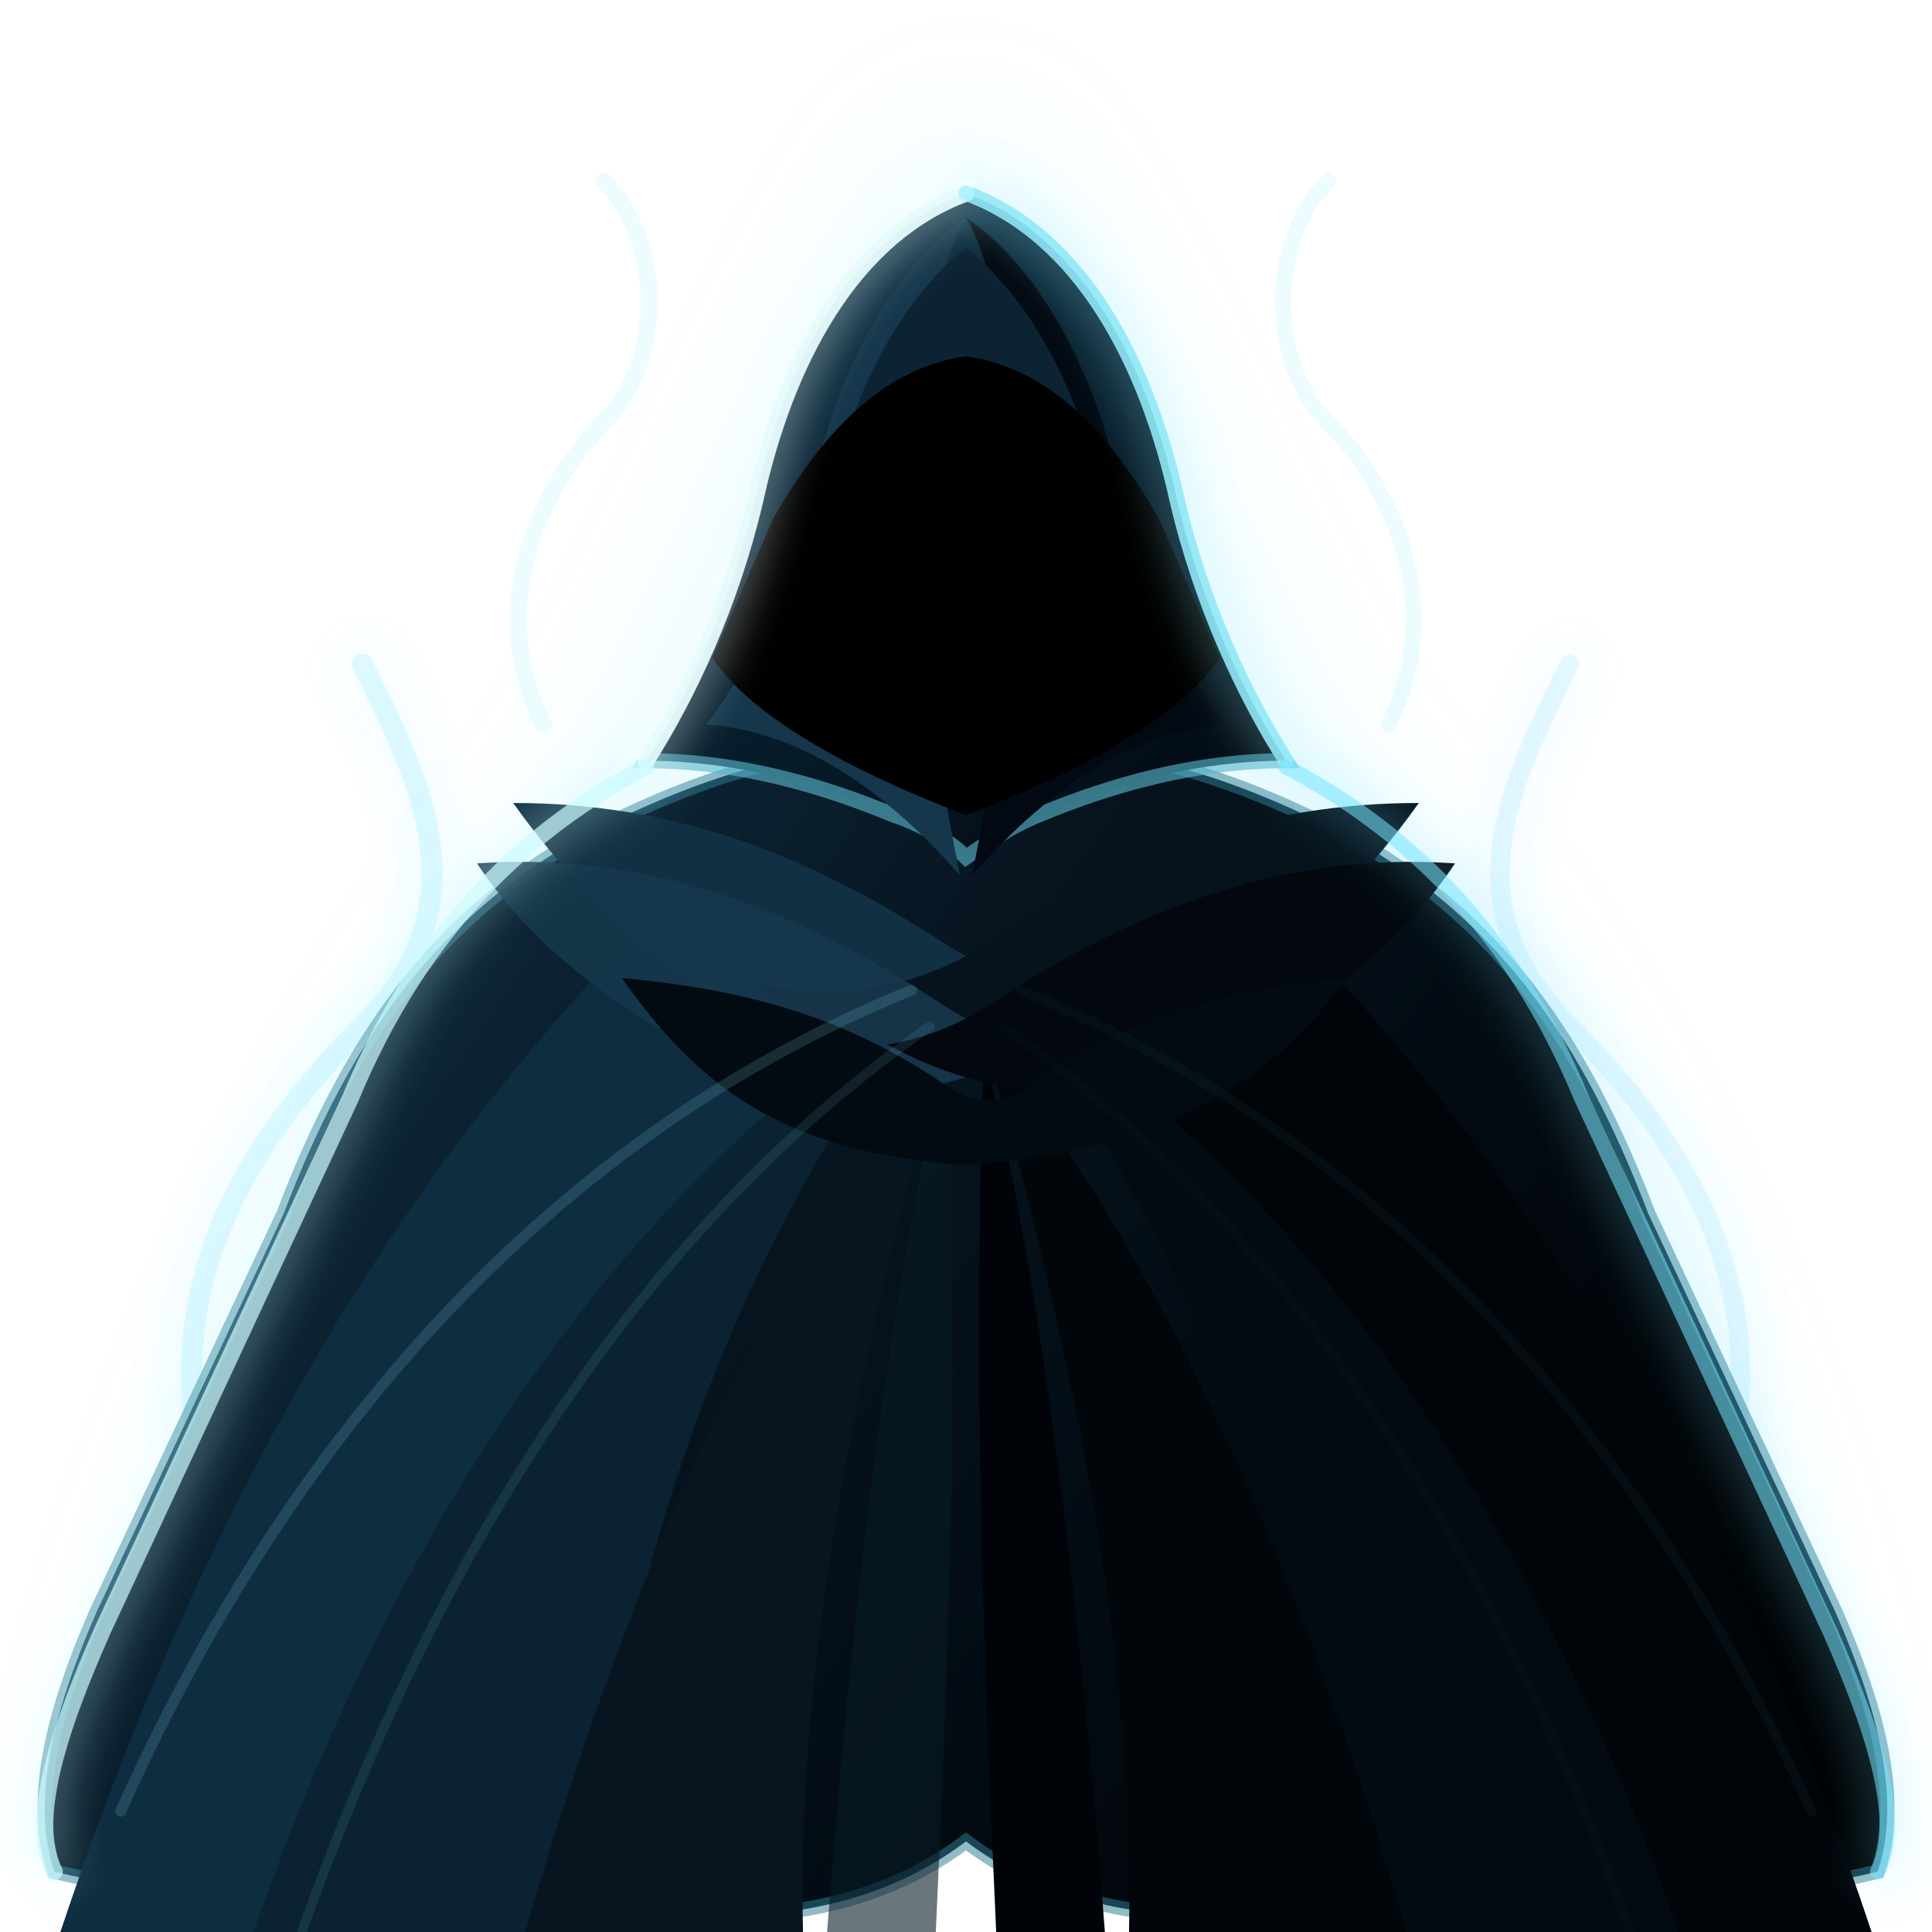
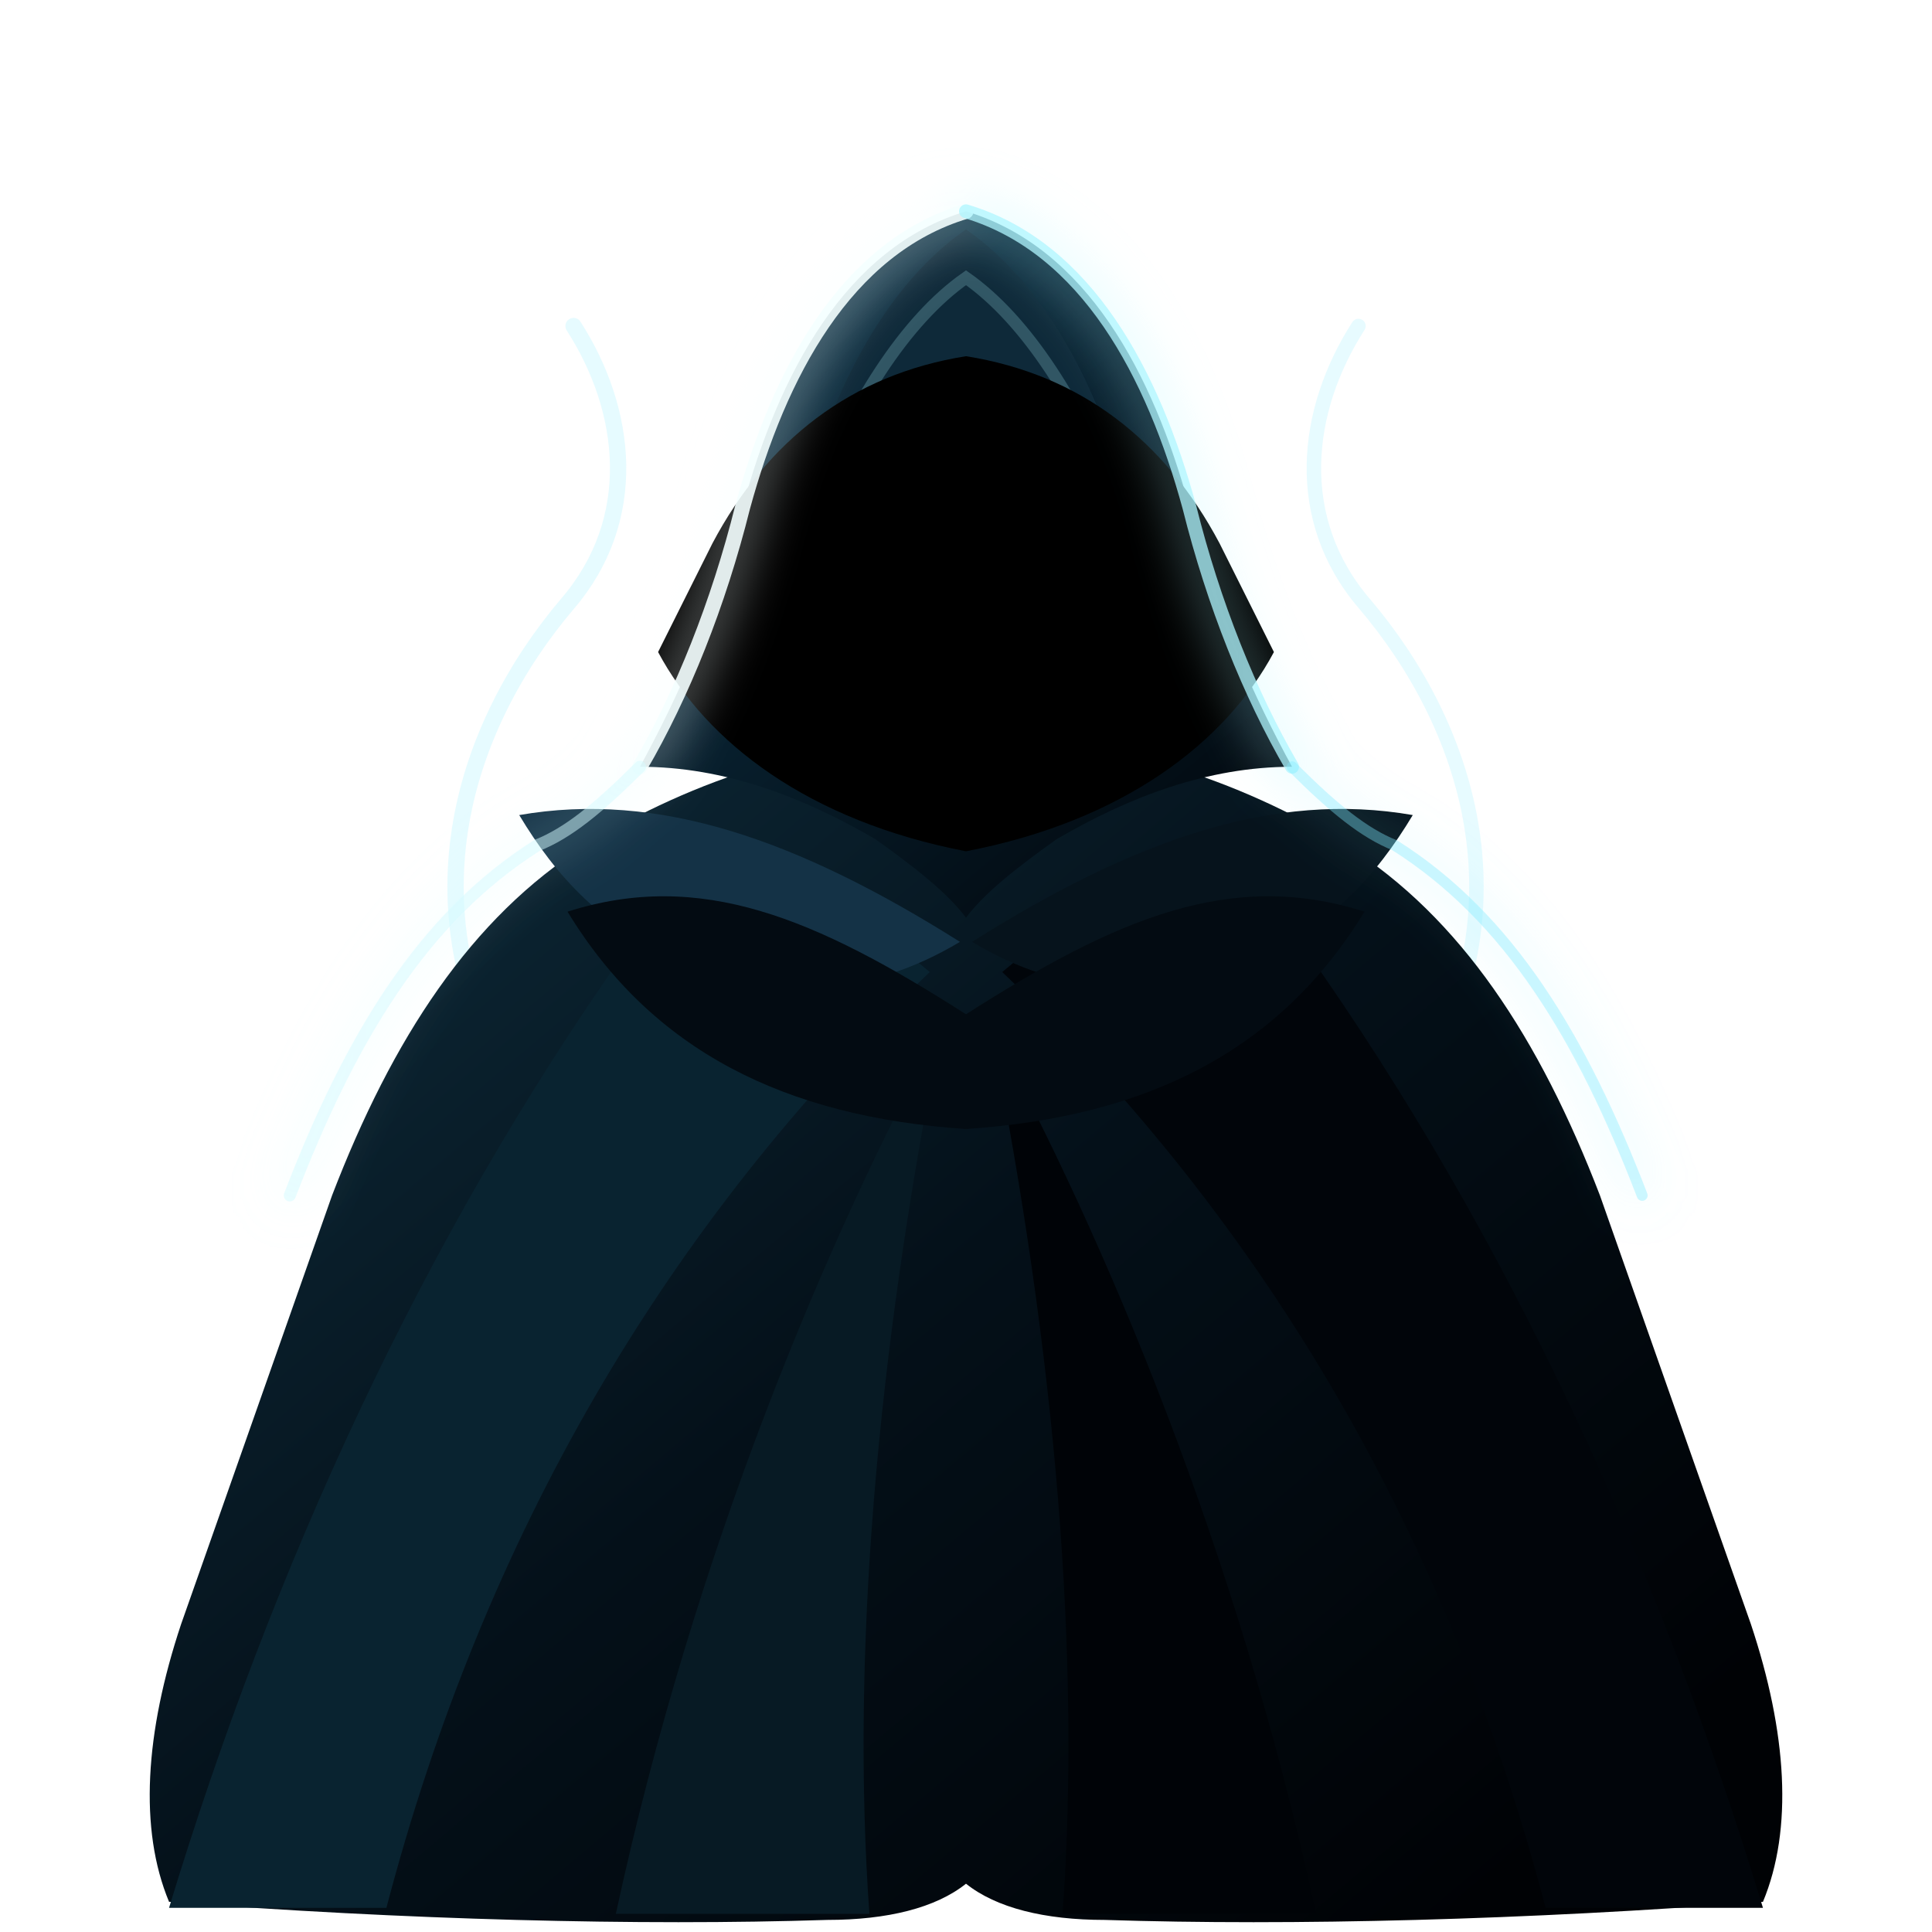
- <svg xmlns="http://www.w3.org/2000/svg" viewBox="0 0 32 32" role="img" aria-labelledby="t d" data-brand-vector-source="canonical-reference-reset-v9-0">
+ <svg xmlns="http://www.w3.org/2000/svg" viewBox="0 0 32 32" role="img" aria-labelledby="t d" data-brand-vector-source="canonical-reference-v2-reset-v9-7">
  <defs>
-     <linearGradient id="m" x1="3" y1="14" x2="29" y2="32" gradientUnits="userSpaceOnUse">
-       <stop stop-color="#123247" />
-       <stop offset=".38" stop-color="#06141f" />
-       <stop offset=".75" stop-color="#01060b" />
+     <linearGradient id="c" x1="8" y1="13" x2="24" y2="32" gradientUnits="userSpaceOnUse">
+       <stop stop-color="#0c2634" />
+       <stop offset=".45" stop-color="#041019" />
      <stop offset="1" stop-color="#000205" />
    </linearGradient>
    <linearGradient id="h" x1="11" y1="3" x2="21" y2="15" gradientUnits="userSpaceOnUse">
-       <stop stop-color="#174056" />
-       <stop offset=".42" stop-color="#082131" />
+       <stop stop-color="#19445a" />
+       <stop offset=".45" stop-color="#082130" />
      <stop offset="1" stop-color="#01050a" />
    </linearGradient>
    <filter id="g" x="-100%" y="-100%" width="300%" height="300%">
-       <feGaussianBlur stdDeviation=".38" result="b" />
+       <feGaussianBlur stdDeviation=".42" result="b" />
      <feMerge>
        <feMergeNode in="b" />
        <feMergeNode in="SourceGraphic" />
      </feMerge>
    </filter>
-     <filter id="b" x="-80%" y="-80%" width="260%" height="260%">
-       <feGaussianBlur stdDeviation="1.3" />
-     </filter>
  </defs>
-   <g data-brand-atmosphere="" aria-hidden="true">
-     <path d="M2 31C3 23 7 17 10 13C12 10 13 6 16 2C19 6 20 10 22 13C26 17 29 23 30 31C25 27 21 21 16 18C11 21 7 27 2 31Z" fill="#2ed8ff" fill-opacity=".11" filter="url(#b)" />
-     <path d="M4 26C2 22 4 19 6 17C8 15 7 13 6 11" fill="none" stroke="#54ddff" stroke-opacity=".16" stroke-width=".35" stroke-linecap="round" filter="url(#g)" />
-     <path d="M28 26C30 22 28 19 26 17C24 15 25 13 26 11" fill="none" stroke="#42d4ff" stroke-opacity=".13" stroke-width=".32" stroke-linecap="round" filter="url(#g)" />
-     <path d="M9 12C8 10 9 8 10 7C11 6 11 4 10 3" fill="none" stroke="#8defff" stroke-opacity=".16" stroke-width=".28" stroke-linecap="round" />
-     <path d="M23 12C24 10 23 8 22 7C21 6 21 4 22 3" fill="none" stroke="#72e8ff" stroke-opacity=".13" stroke-width=".26" stroke-linecap="round" />
+   <g data-brand-atmosphere="" fill="none" stroke-linecap="round">
+     <path d="M8.5 18C6.7 15 7.7 12 9.4 10C10.6 8.6 10.4 6.8 9.5 5.4" stroke="#83ecff" stroke-opacity=".2" stroke-width=".27" />
+     <path d="M23.5 18C25.3 15 24.3 12 22.6 10C21.4 8.6 21.6 6.8 22.5 5.4" stroke="#64e2ff" stroke-opacity=".16" stroke-width=".24" />
  </g>
-   <g data-brand-figure="">
-     <path data-brand-cloak="" d="M16 12.3C13.5 12.2 11.4 12.9 9.4 14C7.2 15.3 5.8 17.2 4.7 20.1L1.6 26.7C.9 28.3.5 29.8.9 31C4.2 31.8 7.8 31.4 10.8 31.7C13.2 31.9 14.8 31.4 16 30.5C17.2 31.4 18.8 31.9 21.2 31.7C24.2 31.4 27.8 31.8 31.1 31C31.5 29.8 31.1 28.3 30.4 26.7L27.3 20.1C26.2 17.2 24.8 15.3 22.6 14C20.6 12.9 18.5 12.2 16 12.3Z" fill="url(#m)" stroke="#2f7e96" stroke-opacity=".52" stroke-width=".24" />
-     <g data-brand-folds="">
-       <path d="M1 32C3 26 6 20 10.8 15.2C12.3 14 14 14.4 15.4 16C10.4 20.3 7 25.7 5.4 32Z" fill="#0e2d40" />
-       <path d="M4.2 32C6.5 25.4 10.2 19.7 15.3 16.5C11.8 21.3 10.2 26.5 9.7 32Z" fill="#0a2231" />
-       <path d="M8.7 32C10.5 25.8 12.9 20.6 15.7 17.2C14.1 22.8 13.2 27.7 13.3 32Z" fill="#06151f" />
-       <path d="M31 32C29 26 26 20 21.2 15.2C19.7 14 18 14.4 16.6 16C21.6 20.3 25 25.7 26.6 32Z" fill="#01050a" />
-       <path d="M27.8 32C25.5 25.4 21.8 19.7 16.7 16.5C20.2 21.3 21.8 26.5 22.3 32Z" fill="#030b12" />
-       <path d="M23.3 32C21.5 25.8 19.1 20.6 16.3 17.2C17.9 22.8 18.8 27.7 18.7 32Z" fill="#01060b" />
-       <path d="M13.7 32C14.2 25.3 15 20 15.7 17.5C15.9 22.6 15.7 27.6 15.5 32Z" fill="#081b26" fill-opacity=".6" />
-       <path d="M18.3 32C17.8 25.3 17 20 16.3 17.5C16.1 22.6 16.3 27.6 16.5 32Z" fill="#000307" />
-     </g>
-     <g data-brand-collar="">
-       <path d="M8.5 13.3C11.1 13.3 13.3 14.1 15.6 15.6C16.7 16.3 17.9 16.6 19.5 16.3C18.3 17.5 16.8 18 15.2 17.7C12.6 17.3 10.2 15.7 8.5 13.3Z" fill="#123044" />
-       <path d="M23.5 13.3C20.9 13.3 18.7 14.1 16.4 15.6C15.3 16.3 14.1 16.6 12.5 16.3C13.7 17.5 15.2 18 16.8 17.7C19.4 17.3 21.8 15.7 23.5 13.3Z" fill="#06131d" />
-       <path d="M7.9 14.3C10.8 14.1 13.3 15.1 15.7 16.7C16.2 17 16.7 17.2 17.3 17.3C15.3 18.4 13.2 18.3 11.2 17.2C9.8 16.4 8.7 15.5 7.9 14.3Z" fill="#17384c" fill-opacity=".9" />
-       <path d="M24.1 14.3C21.2 14.1 18.7 15.1 16.3 16.7C15.8 17 15.3 17.2 14.7 17.3C16.7 18.4 18.8 18.3 20.8 17.2C22.2 16.4 23.3 15.5 24.1 14.3Z" fill="#02080e" />
-       <path d="M10.3 16.2C12.5 16.4 14.1 16.9 15.7 18C16.2 18.3 16.6 18.3 17 18C18.6 16.9 20.2 16.4 22.3 16.2C20.9 18.2 18.8 19.1 16 19.3C13.2 19.1 11.7 18.2 10.3 16.2Z" fill="#030b12" />
-     </g>
-     <path data-brand-hood="" d="M16 3.2C14.1 3.9 13 6 12.5 8.3C12.1 10 11.4 11.5 10.7 12.6C12.2 12.6 13.6 13 14.8 13.5C15.4 13.7 15.8 14 16 14.2C16.3 14 16.7 13.7 17.2 13.5C18.4 13 19.8 12.6 21.3 12.6C20.6 11.5 19.9 10 19.5 8.3C19 6 17.9 3.9 16 3.2Z" fill="url(#h)" stroke="#57b6cb" stroke-opacity=".62" stroke-width=".25" />
-     <g data-brand-hood-layers="">
-       <path d="M16 3.6C14.7 4.5 13.8 6.3 13.4 8.3C13 9.8 12.4 11.1 11.7 12C13.1 12.1 14.5 12.9 15.9 14.5C15.3 11.5 15 8.9 15.3 6.5C15.4 5.2 15.7 4.1 16 3.6Z" fill="#15364b" />
-       <path d="M16 3.6C17.3 4.5 18.2 6.3 18.6 8.3C19 9.8 19.6 11.1 20.3 12C18.9 12.1 17.5 12.9 16.1 14.5C16.7 11.5 17 8.9 16.7 6.5C16.6 5.2 16.3 4.1 16 3.6Z" fill="#020912" />
-       <path d="M16 4.1C15 4.9 14.2 6.3 13.8 8C14.5 7.3 15.3 6.7 16 6.4C16.7 6.7 17.5 7.3 18.2 8C17.8 6.3 17 4.9 16 4.1Z" fill="#0c2333" />
-     </g>
-     <path data-brand-face-void="" d="M16 5.9C14.6 6.1 13.6 7.2 12.8 8.6L11.8 10.9C12.4 11.8 13.9 12.7 16 13.5C18.1 12.7 19.6 11.8 20.2 10.9L19.2 8.6C18.4 7.2 17.4 6.1 16 5.9Z" fill="#000" />
-     <g data-brand-rim-light="" fill="none" stroke-linecap="round" filter="url(#g)">
-       <path d="M10.7 12.6C11.4 11.5 12.1 10 12.5 8.3C13 6 14.1 3.9 16 3.2" stroke="#f1ffff" stroke-opacity=".88" stroke-width=".28" />
-       <path d="M16 3.2C17.9 3.9 19 6 19.5 8.3C19.9 10 20.6 11.5 21.3 12.6" stroke="#9cf1ff" stroke-opacity=".72" stroke-width=".25" />
-       <path d="M10.7 12.7C8.8 13.7 7 15.3 5.8 18.2L1.7 27C.9 28.8.5 30.2.9 31" stroke="#c9fbff" stroke-opacity=".7" stroke-width=".28" />
-       <path d="M21.3 12.7C23.2 13.7 25 15.3 26.2 18.2L30.3 27C31.1 28.8 31.5 30.2 31.1 31" stroke="#76e6ff" stroke-opacity=".54" stroke-width=".25" />
-     </g>
-     <g data-brand-texture="" fill="none" stroke-linecap="round">
-       <path d="M2 30C4.5 24.4 8.7 19 15.1 16.4" stroke="#8ad8e7" stroke-opacity=".16" stroke-width=".18" />
-       <path d="M5 32C7.3 25.5 10.8 20.2 15.4 17" stroke="#72c7d8" stroke-opacity=".12" stroke-width=".16" />
-       <path d="M30 30C27.5 24.4 23.3 19 16.9 16.4" stroke="#347a8d" stroke-opacity=".07" stroke-width=".16" />
-       <path d="M27 32C24.7 25.5 21.2 20.2 16.6 17" stroke="#235d70" stroke-opacity=".05" stroke-width=".14" />
-     </g>
+   <path data-brand-cloak="" d="M16 12.2C13.6 12.2 11.5 12.9 9.7 14C7.8 15.2 6.5 17.2 5.5 19.8L3 26.9C2.4 28.7 2.3 30.3 2.8 31.5C6.7 31.8 10.6 31.9 13.7 31.8C14.7 31.8 15.5 31.6 16 31.2C16.5 31.6 17.3 31.8 18.3 31.8C21.4 31.9 25.3 31.8 29.2 31.5C29.7 30.3 29.6 28.7 29 26.9L26.5 19.8C25.5 17.2 24.2 15.2 22.3 14C20.5 12.9 18.4 12.2 16 12.2Z" fill="url(#c)" />
+   <g data-brand-folds="">
+     <path d="M2.8 31.6C4.5 26 7 20.5 10.4 15.7C11.8 14.2 13.4 14.4 15.4 16.1C11 20.3 8 25.5 6.4 31.6Z" fill="#092330" />
+     <path d="M29.2 31.6C27.5 26 25 20.5 21.6 15.7C20.2 14.2 18.6 14.4 16.6 16.1C21 20.3 24 25.5 25.6 31.6Z" fill="#01050a" />
+     <path d="M10.2 31.7C11.5 25.7 13.7 20.5 15.6 17C14.5 22.5 14.1 27.5 14.4 31.7Z" fill="#071a24" />
+     <path d="M21.8 31.7C20.5 25.7 18.3 20.5 16.4 17C17.5 22.5 17.9 27.5 17.6 31.7Z" fill="#000307" />
+   </g>
+   <g data-brand-collar="">
+     <path d="M8.6 13.5C10.9 13.1 13.2 13.9 15.9 15.6C14.4 16.5 12.8 16.6 11.3 15.9C10 15.4 9.2 14.5 8.6 13.5Z" fill="#143246" />
+     <path d="M23.4 13.5C21.1 13.1 18.8 13.9 16.1 15.6C17.6 16.5 19.2 16.6 20.7 15.9C22 15.4 22.8 14.5 23.4 13.5Z" fill="#06131c" />
+     <path d="M9.4 15.1C11.6 14.4 13.5 15.2 16 16.8C18.5 15.2 20.4 14.4 22.6 15.1C21.2 17.4 19 18.5 16 18.7C13 18.5 10.8 17.4 9.4 15.1Z" fill="#030b12" />
+   </g>
+   <path data-brand-hood="" d="M16 3.5C14 4.1 12.9 6.2 12.3 8.4C11.9 10.1 11.2 11.6 10.6 12.7C12 12.7 13.3 13.2 14.5 13.9C15.2 14.4 15.7 14.8 16 15.2C16.3 14.8 16.8 14.4 17.5 13.9C18.7 13.2 20 12.7 21.4 12.7C20.8 11.6 20.1 10.1 19.7 8.4C19.1 6.2 18 4.1 16 3.5Z" fill="url(#h)" />
+   <g data-brand-hood-layers="">
+     <path d="M16 3.8C14.7 4.7 13.8 6.4 13.3 8.3C14 7.5 15 6.8 16 6.4C17 6.8 18 7.5 18.7 8.3C18.2 6.4 17.3 4.7 16 3.8Z" fill="#0e2939" />
+     <path d="M13.4 8.5C14.1 6.7 15 5.3 16 4.6C17 5.3 17.9 6.7 18.6 8.5" fill="none" stroke="#a5eaf4" stroke-opacity=".23" stroke-width=".2" stroke-linecap="round" />
+   </g>
+   <path data-brand-face-void="" d="M16 5.9C14.1 6.2 12.7 7.3 11.8 9L10.9 10.8C11.7 12.3 13.4 13.6 16 14.1C18.6 13.6 20.3 12.3 21.1 10.8L20.2 9C19.3 7.3 17.9 6.2 16 5.9Z" fill="#000" />
+   <g data-brand-rim-light="" fill="none" stroke-linecap="round" filter="url(#g)">
+     <path d="M10.6 12.7C11.3 11.5 11.9 10 12.3 8.4C12.9 6.2 14 4.1 16 3.5" stroke="#f4ffff" stroke-opacity=".9" stroke-width=".25" />
+     <path d="M16 3.5C18 4.1 19.1 6.2 19.7 8.4C20.1 10 20.7 11.5 21.4 12.7" stroke="#aef5ff" stroke-opacity=".75" stroke-width=".23" />
+     <path d="M10.6 12.7C9.9 13.4 9.4 13.8 8.9 14C7 15.2 5.8 17.2 4.8 19.8" stroke="#d4fcff" stroke-opacity=".5" stroke-width=".2" />
+     <path d="M21.4 12.7C22.1 13.4 22.6 13.8 23.1 14C25 15.2 26.2 17.2 27.2 19.8" stroke="#83eaff" stroke-opacity=".38" stroke-width=".18" />
  </g>
</svg>
